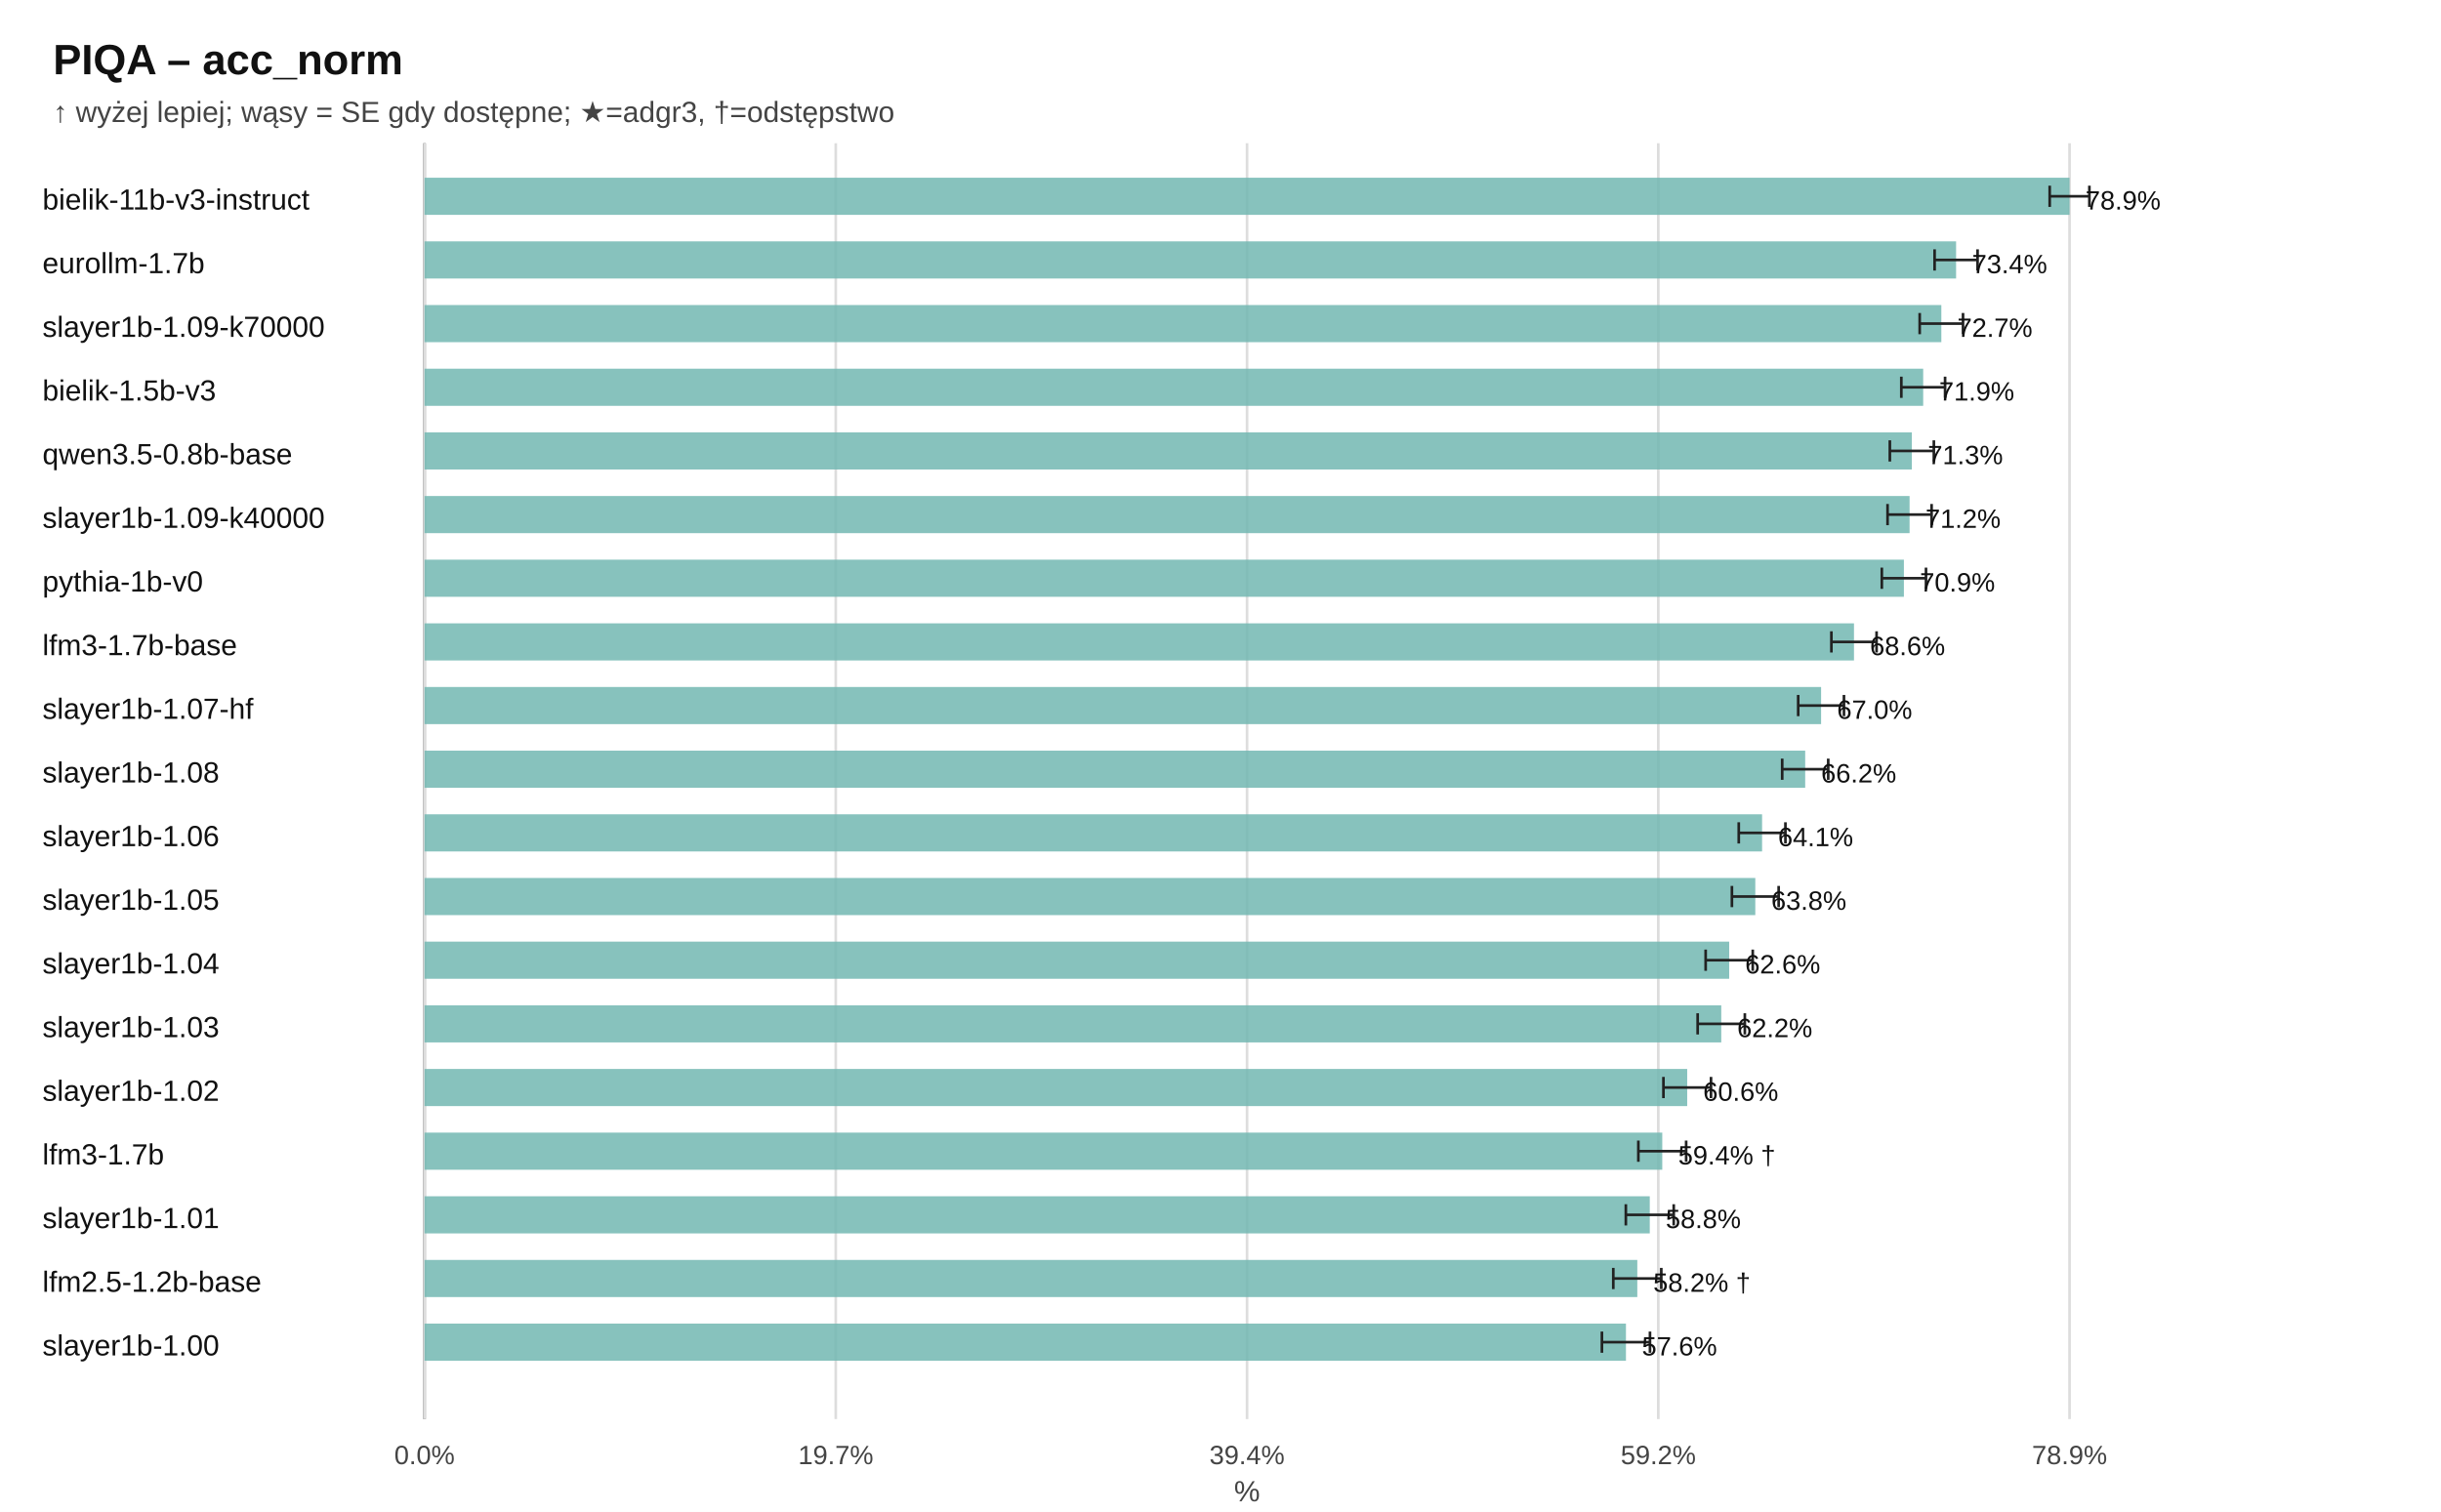
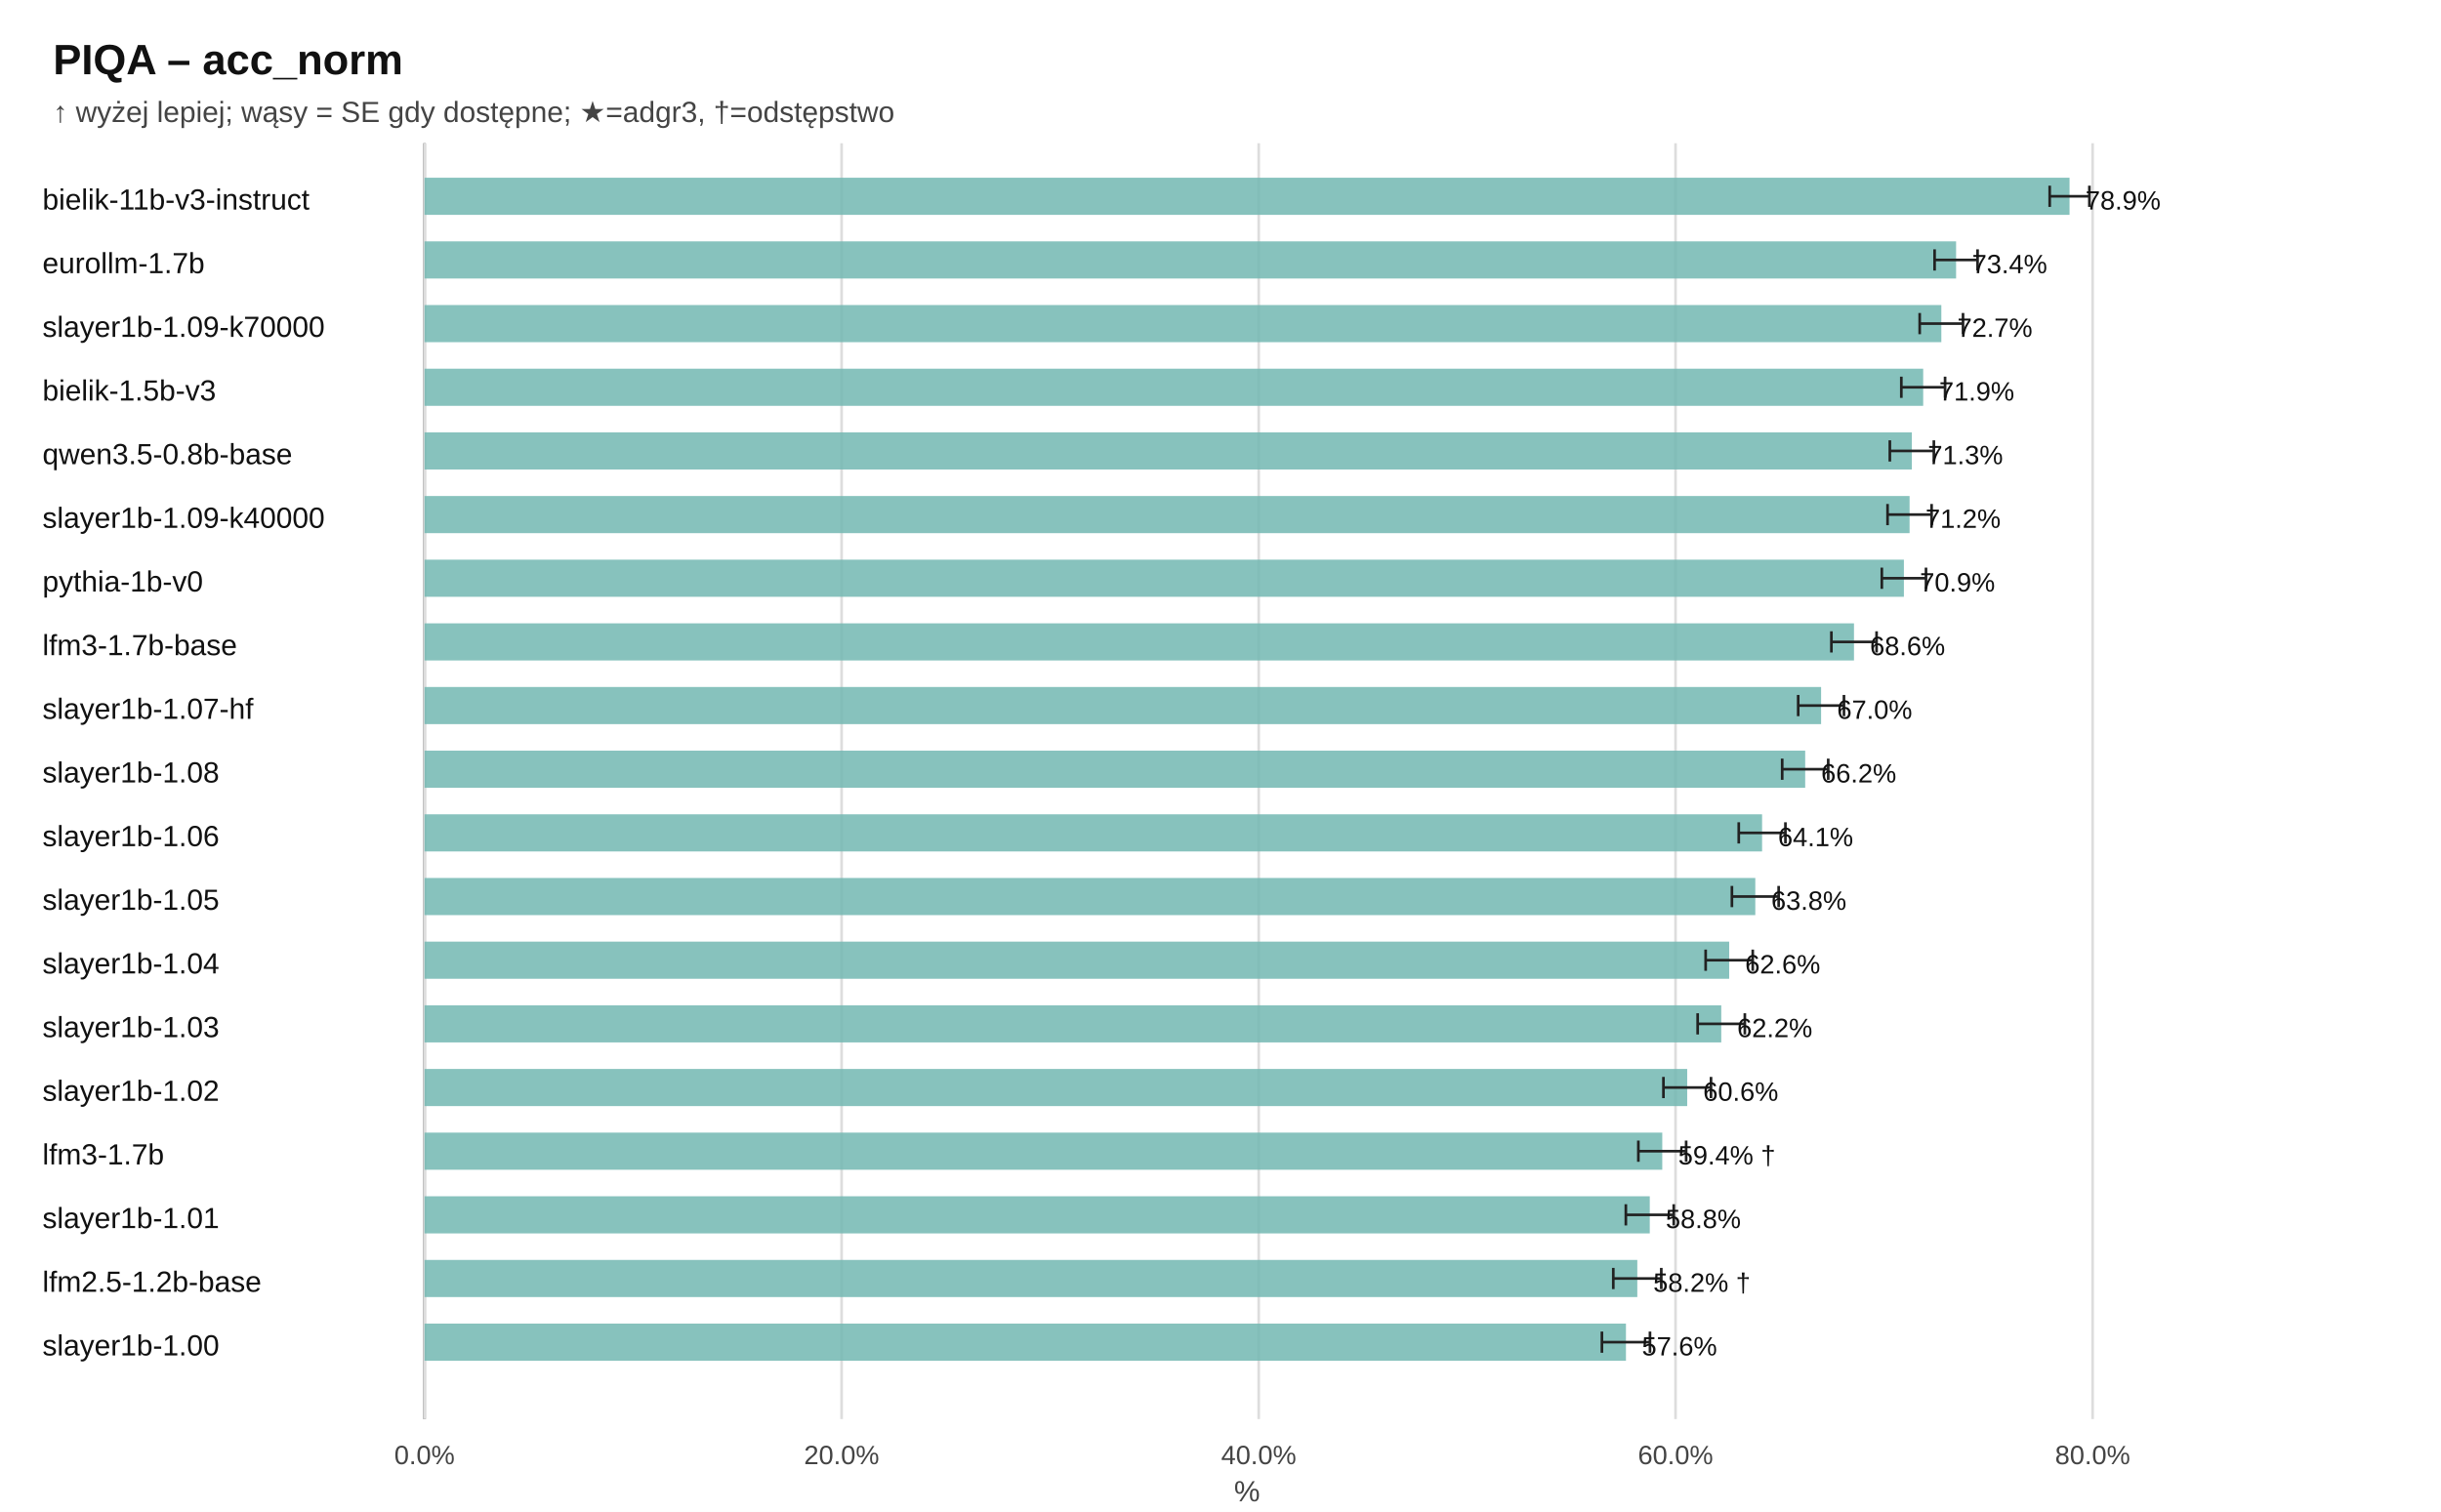
<svg xmlns="http://www.w3.org/2000/svg" width="920" height="570" viewBox="0 0 920 570" font-family="Arial, sans-serif">
  <rect width="100%" height="100%" fill="white" />
  <text x="20" y="28" font-size="16" font-weight="bold" fill="#111">PIQA – acc_norm</text>
  <text x="20" y="46" font-size="11" fill="#444">↑ wyżej lepiej; wąsy = SE gdy dostępne; ★=adgr3, †=odstępstwo</text>
  <line x1="160" y1="54" x2="160" y2="535" stroke="#555" />
  <line x1="160.0" y1="54" x2="160.0" y2="535" stroke="#ddd" />
  <text x="160.0" y="552" font-size="10" text-anchor="middle" fill="#444">0.0%</text>
-   <line x1="315.0" y1="54" x2="315.0" y2="535" stroke="#ddd" />
-   <text x="315.0" y="552" font-size="10" text-anchor="middle" fill="#444">19.7%</text>
-   <line x1="470.0" y1="54" x2="470.0" y2="535" stroke="#ddd" />
-   <text x="470.0" y="552" font-size="10" text-anchor="middle" fill="#444">39.4%</text>
-   <line x1="625.0" y1="54" x2="625.0" y2="535" stroke="#ddd" />
-   <text x="625.0" y="552" font-size="10" text-anchor="middle" fill="#444">59.2%</text>
-   <line x1="780.0" y1="54" x2="780.0" y2="535" stroke="#ddd" />
-   <text x="780.0" y="552" font-size="10" text-anchor="middle" fill="#444">78.9%</text>
+   <line x1="317.2" y1="54" x2="317.2" y2="535" stroke="#ddd" />
+   <text x="317.2" y="552" font-size="10" text-anchor="middle" fill="#444">20.0%</text>
+   <line x1="474.4" y1="54" x2="474.4" y2="535" stroke="#ddd" />
+   <text x="474.4" y="552" font-size="10" text-anchor="middle" fill="#444">40.0%</text>
+   <line x1="631.5" y1="54" x2="631.5" y2="535" stroke="#ddd" />
+   <text x="631.5" y="552" font-size="10" text-anchor="middle" fill="#444">60.0%</text>
+   <line x1="788.7" y1="54" x2="788.7" y2="535" stroke="#ddd" />
+   <text x="788.7" y="552" font-size="10" text-anchor="middle" fill="#444">80.0%</text>
  <text x="470.0" y="566" font-size="11" text-anchor="middle" fill="#444">%</text>
  <text x="16" y="79" font-size="11" fill="#111">bielik-11b-v3-instruct</text>
  <rect x="160" y="67" width="620.00" height="14" fill="#72b7b2" opacity="0.85" />
  <line x1="772.52" y1="74" x2="787.48" y2="74" stroke="#222" />
  <line x1="772.52" y1="70" x2="772.52" y2="78" stroke="#222" />
  <line x1="787.48" y1="70" x2="787.48" y2="78" stroke="#222" />
  <text x="786.00" y="79" font-size="10" fill="#111">78.9%</text>
  <text x="16" y="103" font-size="11" fill="#111">eurollm-1.7b</text>
  <rect x="160" y="91" width="577.24" height="14" fill="#72b7b2" opacity="0.85" />
  <line x1="729.14" y1="98" x2="745.34" y2="98" stroke="#222" />
  <line x1="729.14" y1="94" x2="729.14" y2="102" stroke="#222" />
  <line x1="745.34" y1="94" x2="745.34" y2="102" stroke="#222" />
  <text x="743.24" y="103" font-size="10" fill="#111">73.4%</text>
  <text x="16" y="127" font-size="11" fill="#111">slayer1b-1.09-k70000</text>
  <rect x="160" y="115" width="571.68" height="14" fill="#72b7b2" opacity="0.85" />
  <line x1="723.52" y1="122" x2="739.85" y2="122" stroke="#222" />
  <line x1="723.52" y1="118" x2="723.52" y2="126" stroke="#222" />
  <line x1="739.85" y1="118" x2="739.85" y2="126" stroke="#222" />
  <text x="737.68" y="127" font-size="10" fill="#111">72.7%</text>
  <text x="16" y="151" font-size="11" fill="#111">bielik-1.5b-v3</text>
  <rect x="160" y="139" width="564.84" height="14" fill="#72b7b2" opacity="0.85" />
  <line x1="716.60" y1="146" x2="733.09" y2="146" stroke="#222" />
  <line x1="716.60" y1="142" x2="716.60" y2="150" stroke="#222" />
  <line x1="733.09" y1="142" x2="733.09" y2="150" stroke="#222" />
  <text x="730.84" y="151" font-size="10" fill="#111">71.9%</text>
  <text x="16" y="175" font-size="11" fill="#111">qwen3.5-0.8b-base</text>
  <rect x="160" y="163" width="560.57" height="14" fill="#72b7b2" opacity="0.85" />
  <line x1="712.27" y1="170" x2="728.86" y2="170" stroke="#222" />
  <line x1="712.27" y1="166" x2="712.27" y2="174" stroke="#222" />
  <line x1="728.86" y1="166" x2="728.86" y2="174" stroke="#222" />
  <text x="726.57" y="175" font-size="10" fill="#111">71.3%</text>
  <text x="16" y="199" font-size="11" fill="#111">slayer1b-1.09-k40000</text>
  <rect x="160" y="187" width="559.71" height="14" fill="#72b7b2" opacity="0.85" />
  <line x1="711.41" y1="194" x2="728.01" y2="194" stroke="#222" />
  <line x1="711.41" y1="190" x2="711.41" y2="198" stroke="#222" />
  <line x1="728.01" y1="190" x2="728.01" y2="198" stroke="#222" />
  <text x="725.71" y="199" font-size="10" fill="#111">71.2%</text>
  <text x="16" y="223" font-size="11" fill="#111">pythia-1b-v0</text>
  <rect x="160" y="211" width="557.57" height="14" fill="#72b7b2" opacity="0.85" />
  <line x1="709.25" y1="218" x2="725.90" y2="218" stroke="#222" />
  <line x1="709.25" y1="214" x2="709.25" y2="222" stroke="#222" />
  <line x1="725.90" y1="214" x2="725.90" y2="222" stroke="#222" />
  <text x="723.57" y="223" font-size="10" fill="#111">70.9%</text>
  <text x="16" y="247" font-size="11" fill="#111">lfm3-1.7b-base</text>
  <rect x="160" y="235" width="538.76" height="14" fill="#72b7b2" opacity="0.85" />
  <line x1="690.24" y1="242" x2="707.27" y2="242" stroke="#222" />
  <line x1="690.24" y1="238" x2="690.24" y2="246" stroke="#222" />
  <line x1="707.27" y1="238" x2="707.27" y2="246" stroke="#222" />
  <text x="704.76" y="247" font-size="10" fill="#111">68.6%</text>
  <text x="16" y="271" font-size="11" fill="#111">slayer1b-1.07-hf</text>
  <rect x="160" y="259" width="526.36" height="14" fill="#72b7b2" opacity="0.85" />
  <line x1="677.73" y1="266" x2="694.98" y2="266" stroke="#222" />
  <line x1="677.73" y1="262" x2="677.73" y2="270" stroke="#222" />
  <line x1="694.98" y1="262" x2="694.98" y2="270" stroke="#222" />
  <text x="692.36" y="271" font-size="10" fill="#111">67.0%</text>
  <text x="16" y="295" font-size="11" fill="#111">slayer1b-1.08</text>
  <rect x="160" y="283" width="520.37" height="14" fill="#72b7b2" opacity="0.85" />
  <line x1="671.70" y1="290" x2="689.05" y2="290" stroke="#222" />
  <line x1="671.70" y1="286" x2="671.70" y2="294" stroke="#222" />
  <line x1="689.05" y1="286" x2="689.05" y2="294" stroke="#222" />
  <text x="686.37" y="295" font-size="10" fill="#111">66.2%</text>
  <text x="16" y="319" font-size="11" fill="#111">slayer1b-1.06</text>
  <rect x="160" y="307" width="504.12" height="14" fill="#72b7b2" opacity="0.85" />
  <line x1="655.33" y1="314" x2="672.92" y2="314" stroke="#222" />
  <line x1="655.33" y1="310" x2="655.33" y2="318" stroke="#222" />
  <line x1="672.92" y1="310" x2="672.92" y2="318" stroke="#222" />
  <text x="670.12" y="319" font-size="10" fill="#111">64.1%</text>
  <text x="16" y="343" font-size="11" fill="#111">slayer1b-1.05</text>
  <rect x="160" y="331" width="501.56" height="14" fill="#72b7b2" opacity="0.85" />
  <line x1="652.75" y1="338" x2="670.37" y2="338" stroke="#222" />
  <line x1="652.75" y1="334" x2="652.75" y2="342" stroke="#222" />
  <line x1="670.37" y1="334" x2="670.37" y2="342" stroke="#222" />
  <text x="667.56" y="343" font-size="10" fill="#111">63.8%</text>
  <text x="16" y="367" font-size="11" fill="#111">slayer1b-1.04</text>
  <rect x="160" y="355" width="491.72" height="14" fill="#72b7b2" opacity="0.85" />
  <line x1="642.85" y1="362" x2="660.60" y2="362" stroke="#222" />
  <line x1="642.85" y1="358" x2="642.85" y2="366" stroke="#222" />
  <line x1="660.60" y1="358" x2="660.60" y2="366" stroke="#222" />
  <text x="657.72" y="367" font-size="10" fill="#111">62.6%</text>
  <text x="16" y="391" font-size="11" fill="#111">slayer1b-1.03</text>
  <rect x="160" y="379" width="488.73" height="14" fill="#72b7b2" opacity="0.85" />
  <line x1="639.84" y1="386" x2="657.62" y2="386" stroke="#222" />
  <line x1="639.84" y1="382" x2="639.84" y2="390" stroke="#222" />
  <line x1="657.62" y1="382" x2="657.62" y2="390" stroke="#222" />
  <text x="654.73" y="391" font-size="10" fill="#111">62.2%</text>
  <text x="16" y="415" font-size="11" fill="#111">slayer1b-1.02</text>
  <rect x="160" y="403" width="475.90" height="14" fill="#72b7b2" opacity="0.85" />
  <line x1="626.94" y1="410" x2="644.87" y2="410" stroke="#222" />
  <line x1="626.94" y1="406" x2="626.94" y2="414" stroke="#222" />
  <line x1="644.87" y1="406" x2="644.87" y2="414" stroke="#222" />
  <text x="641.90" y="415" font-size="10" fill="#111">60.6%</text>
  <text x="16" y="439" font-size="11" fill="#111">lfm3-1.7b</text>
  <rect x="160" y="427" width="466.50" height="14" fill="#72b7b2" opacity="0.85" />
  <line x1="617.49" y1="434" x2="635.50" y2="434" stroke="#222" />
  <line x1="617.49" y1="430" x2="617.49" y2="438" stroke="#222" />
  <line x1="635.50" y1="430" x2="635.50" y2="438" stroke="#222" />
  <text x="632.50" y="439" font-size="10" fill="#111">59.4% †</text>
  <text x="16" y="463" font-size="11" fill="#111">slayer1b-1.01</text>
  <rect x="160" y="451" width="461.79" height="14" fill="#72b7b2" opacity="0.85" />
  <line x1="612.77" y1="458" x2="630.82" y2="458" stroke="#222" />
  <line x1="612.77" y1="454" x2="612.77" y2="462" stroke="#222" />
  <line x1="630.82" y1="454" x2="630.82" y2="462" stroke="#222" />
  <text x="627.79" y="463" font-size="10" fill="#111">58.8%</text>
  <text x="16" y="487" font-size="11" fill="#111">lfm2.5-1.2b-base</text>
  <rect x="160" y="475" width="457.09" height="14" fill="#72b7b2" opacity="0.85" />
  <line x1="608.04" y1="482" x2="626.13" y2="482" stroke="#222" />
  <line x1="608.04" y1="478" x2="608.04" y2="486" stroke="#222" />
  <line x1="626.13" y1="478" x2="626.13" y2="486" stroke="#222" />
  <text x="623.09" y="487" font-size="10" fill="#111">58.2% †</text>
  <text x="16" y="511" font-size="11" fill="#111">slayer1b-1.00</text>
  <rect x="160" y="499" width="452.81" height="14" fill="#72b7b2" opacity="0.85" />
  <line x1="603.75" y1="506" x2="621.87" y2="506" stroke="#222" />
  <line x1="603.75" y1="502" x2="603.75" y2="510" stroke="#222" />
  <line x1="621.87" y1="502" x2="621.87" y2="510" stroke="#222" />
  <text x="618.81" y="511" font-size="10" fill="#111">57.6%</text>
</svg>
